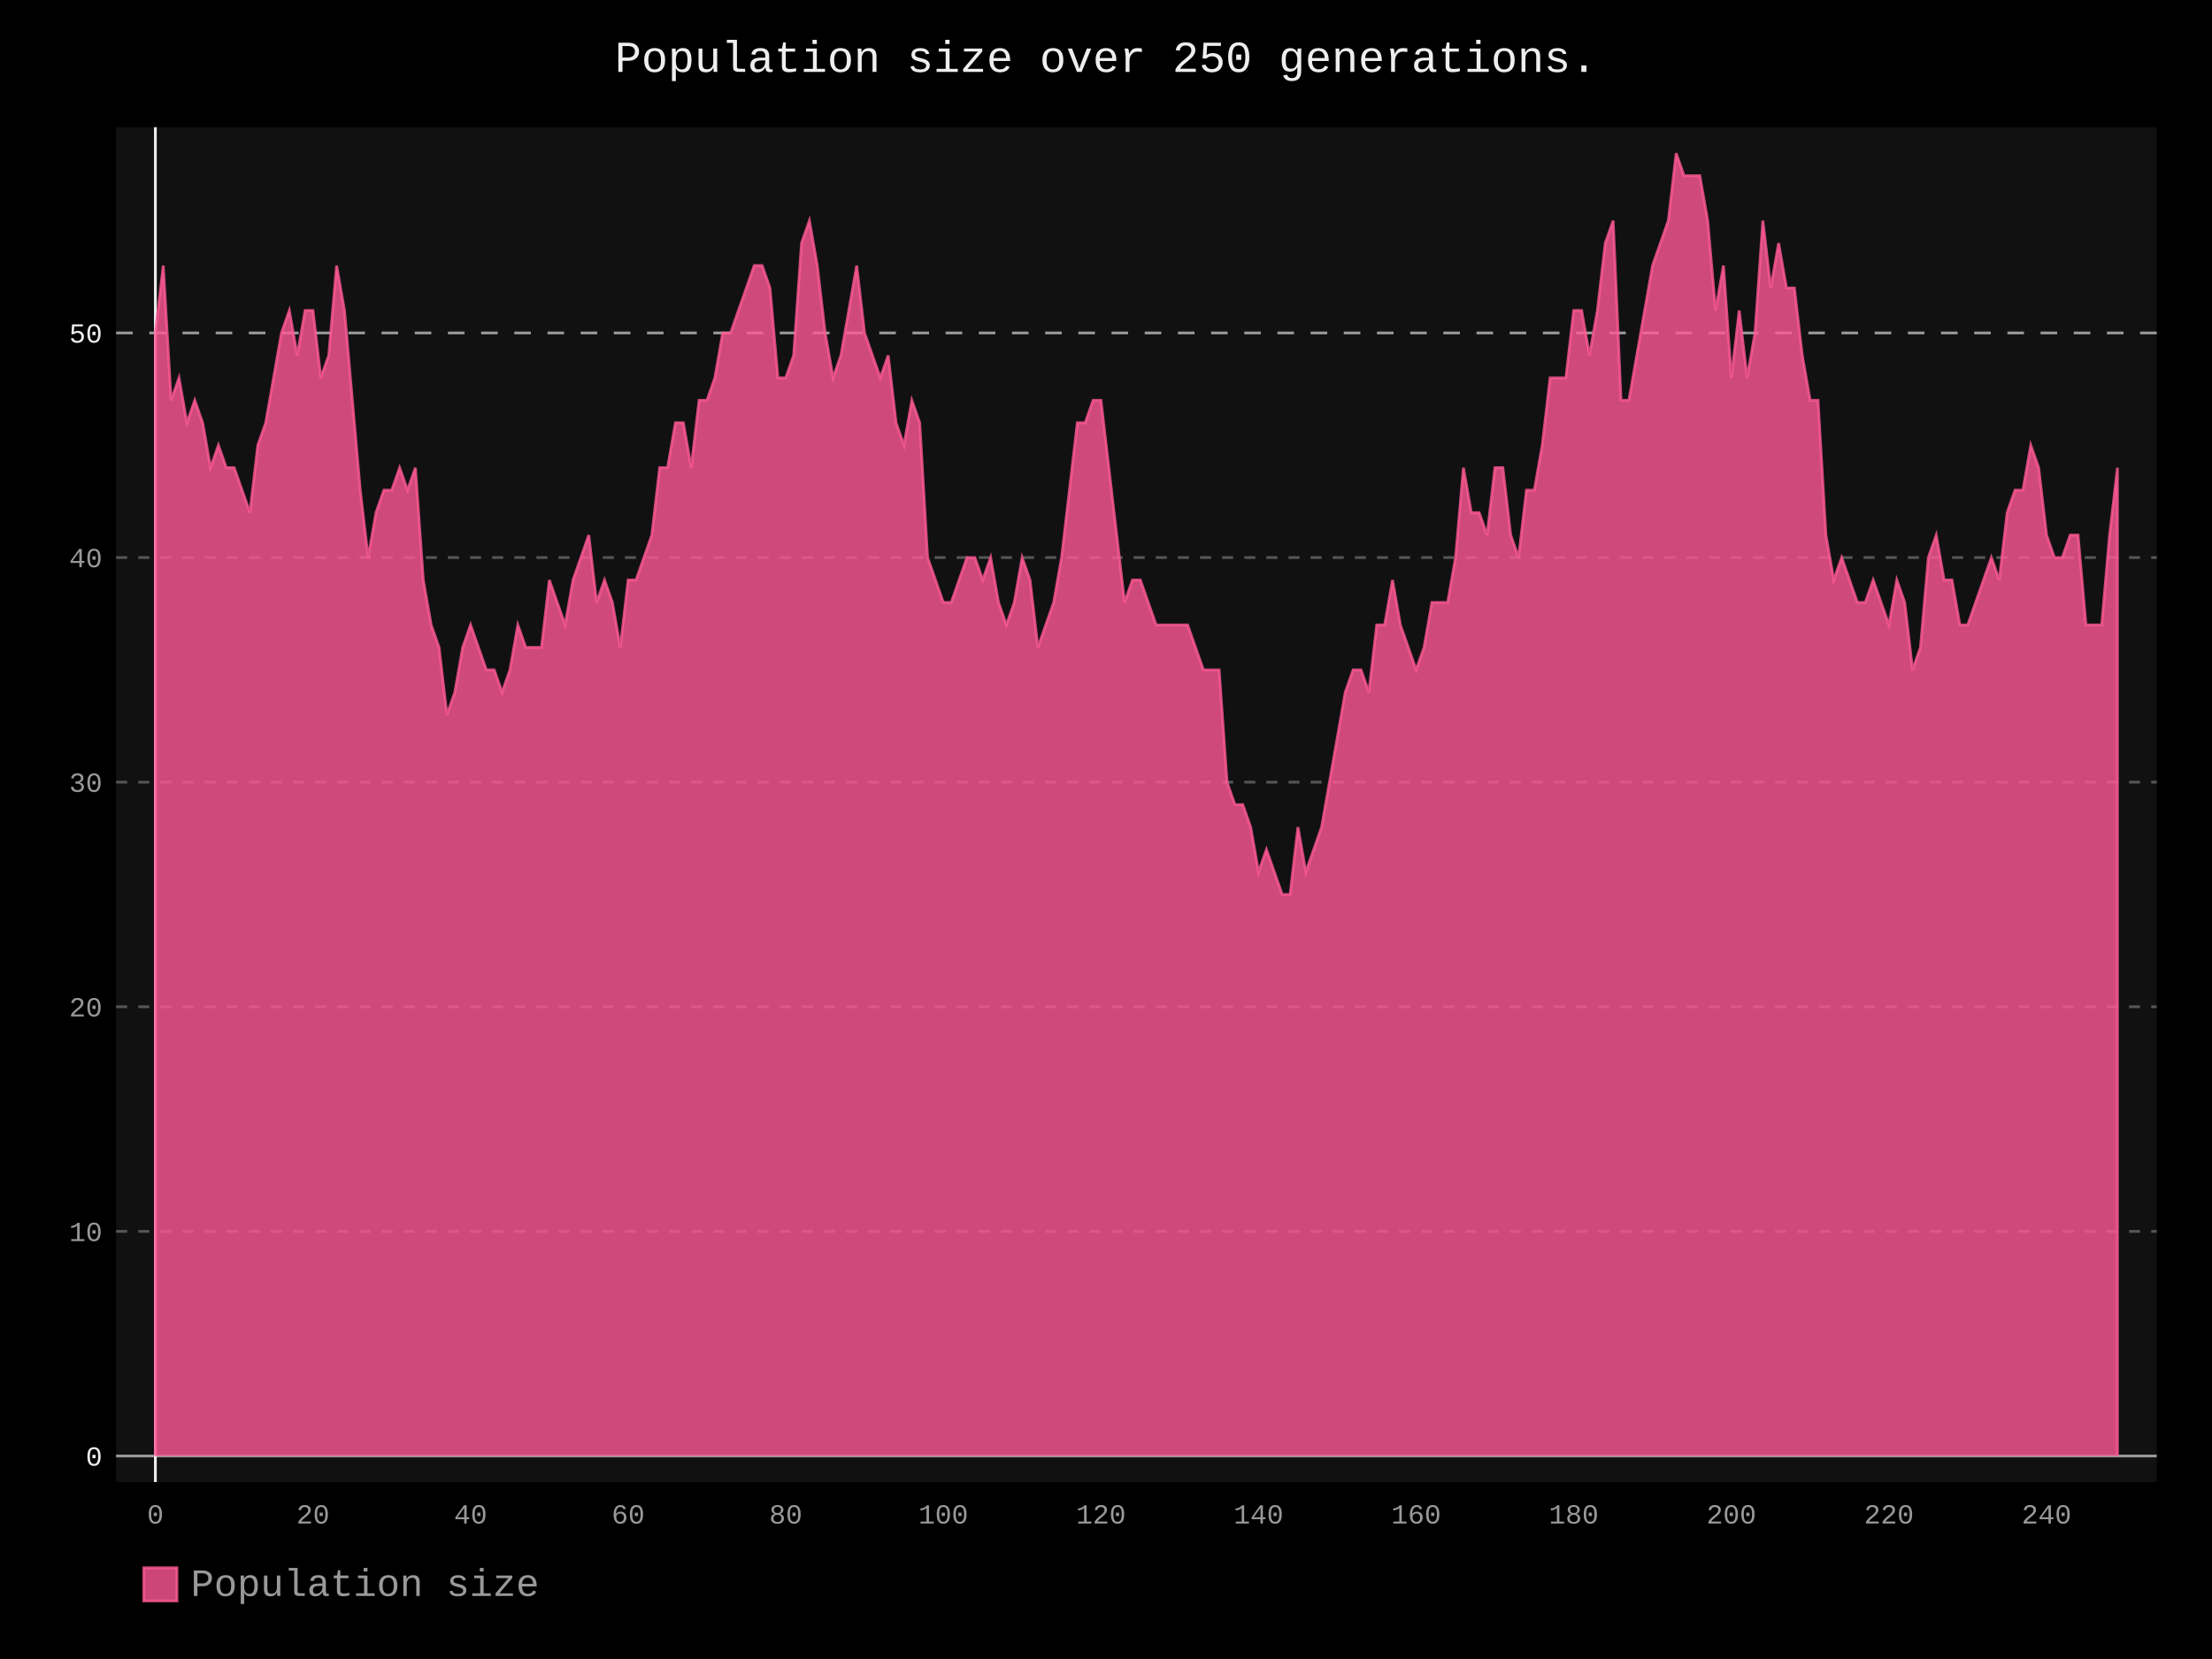
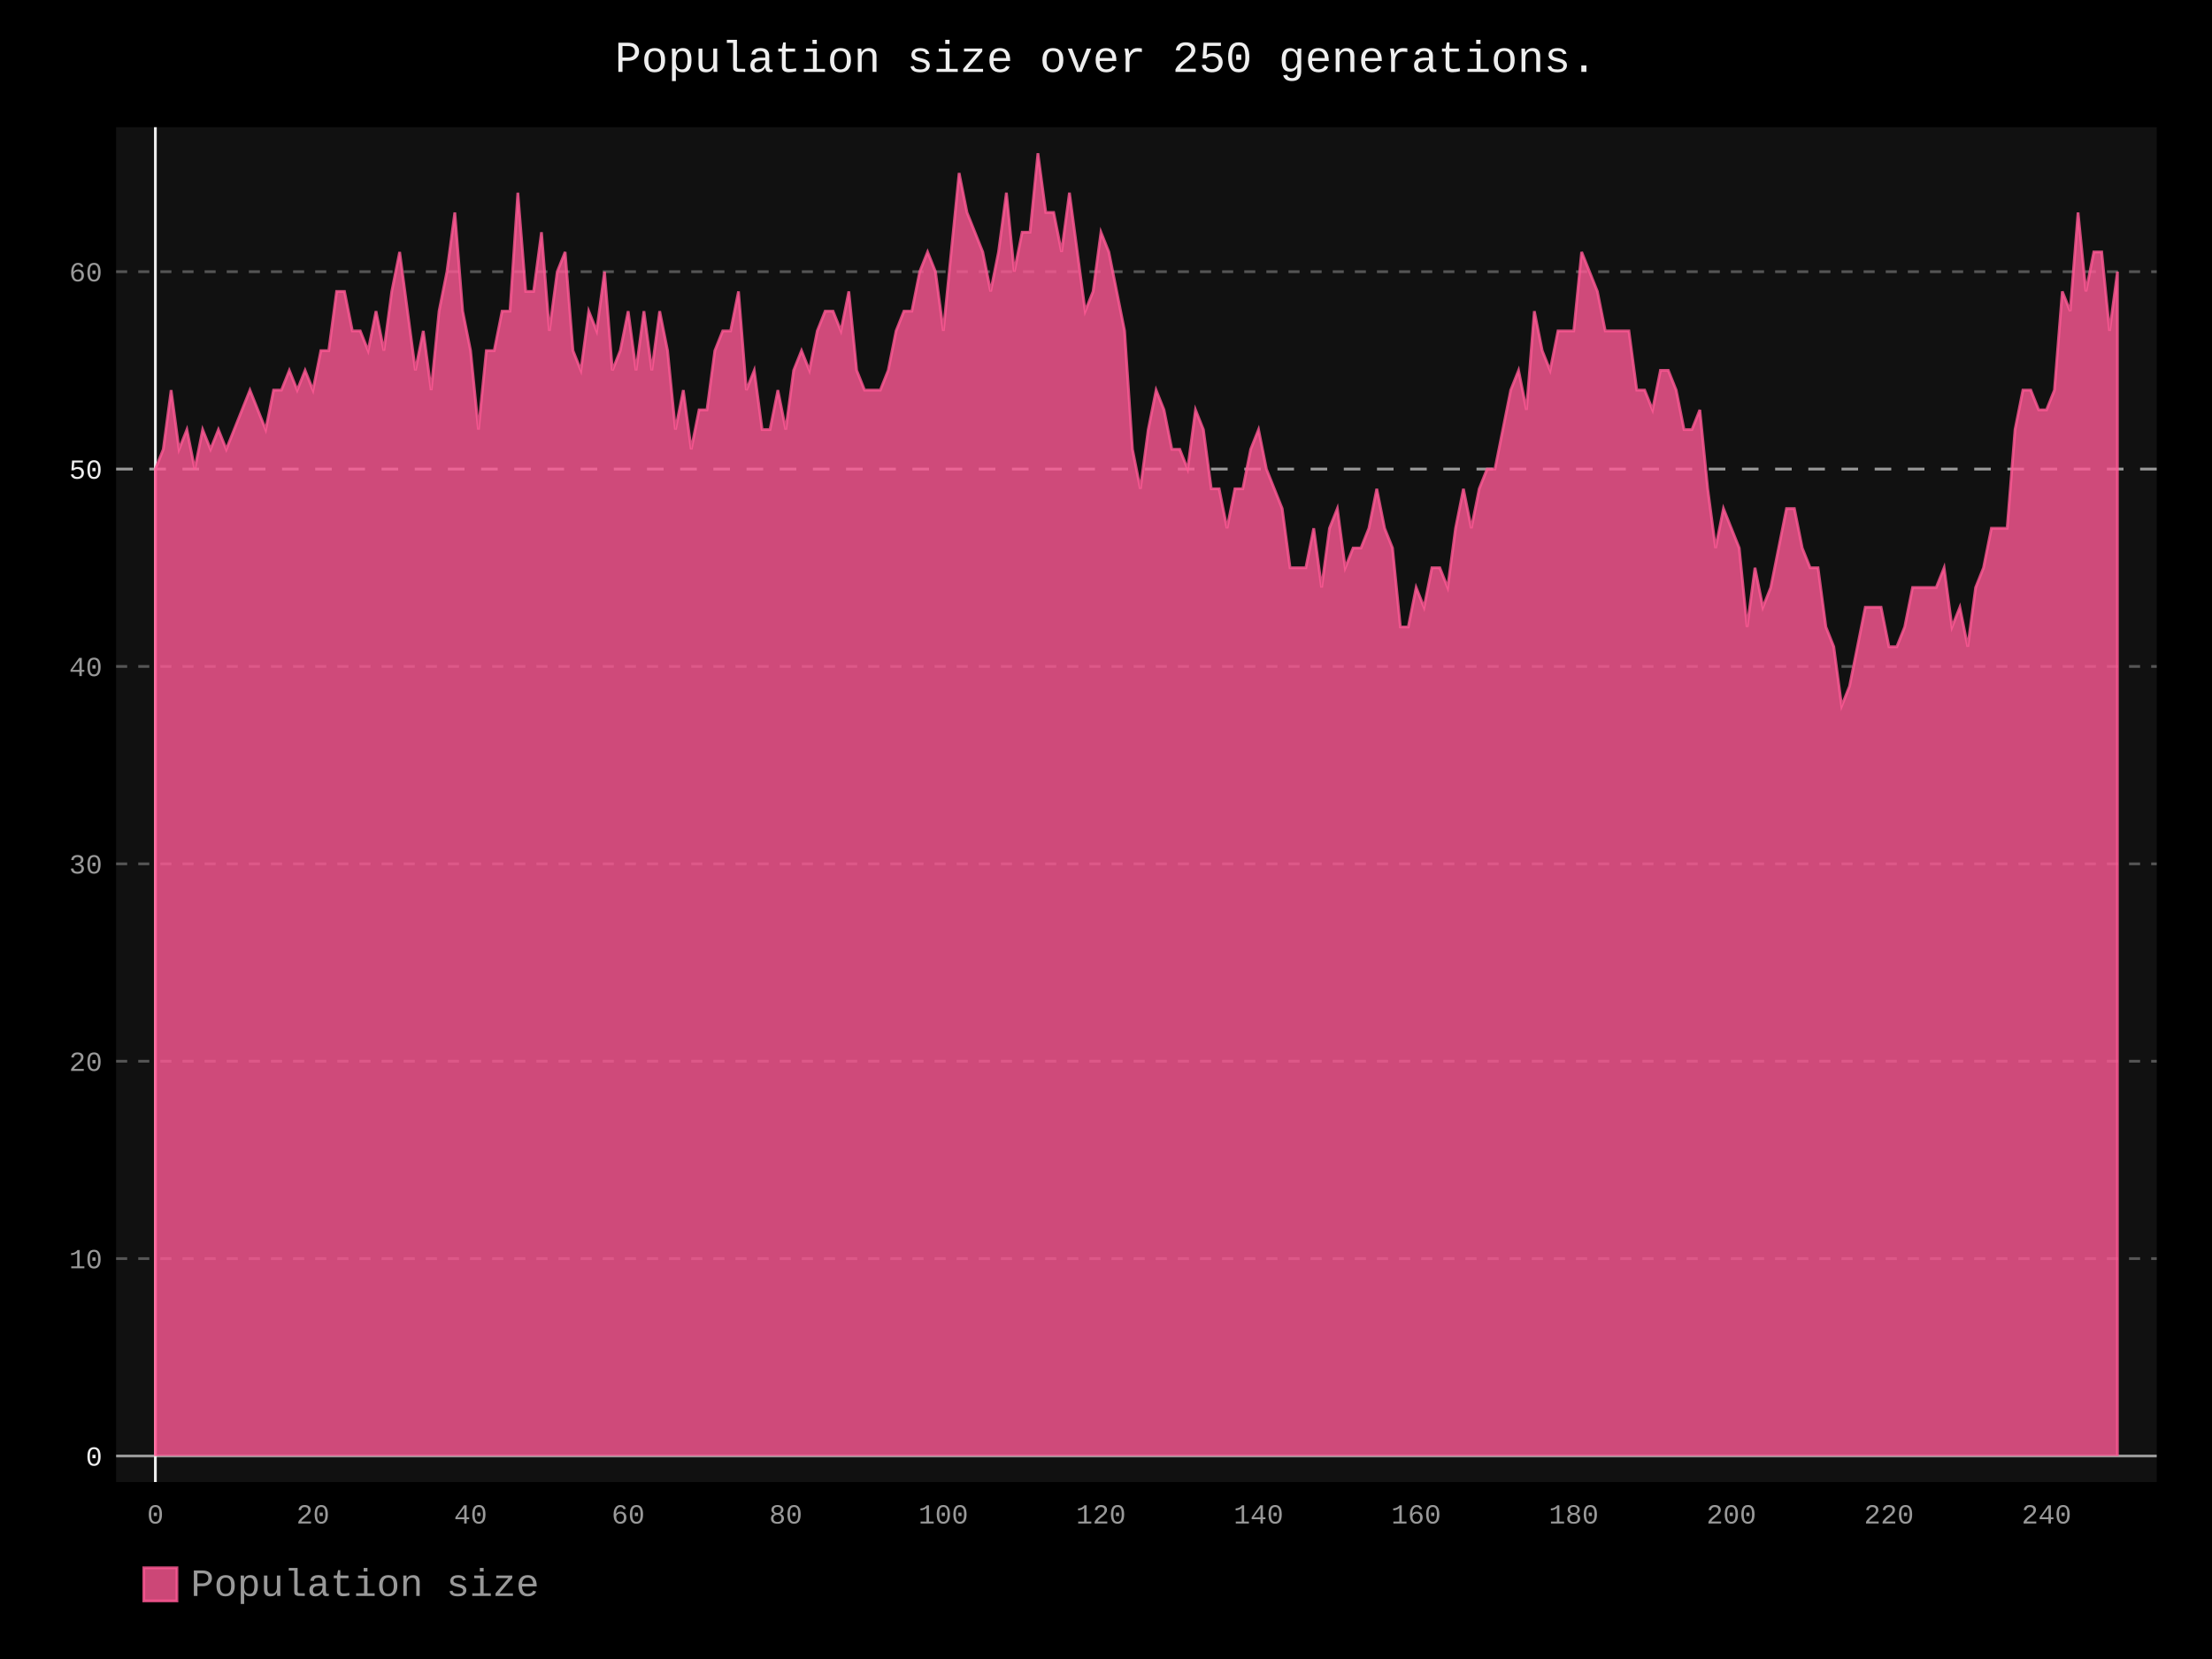
- <svg xmlns="http://www.w3.org/2000/svg" id="chart-7763e45c-611a-4f68-a07d-4b01dc2688a7" class="pygal-chart" viewBox="0 0 800 600">
+ <svg xmlns="http://www.w3.org/2000/svg" id="chart-19a62404-b2cb-465e-aeb0-ddc06c5d296a" class="pygal-chart" viewBox="0 0 800 600">
  <defs>
-     <style type="text/css">#chart-7763e45c-611a-4f68-a07d-4b01dc2688a7{-webkit-user-select:none;-webkit-font-smoothing:antialiased;font-family:Consolas,"Liberation Mono",Menlo,Courier,monospace}#chart-7763e45c-611a-4f68-a07d-4b01dc2688a7 .title{font-family:Consolas,"Liberation Mono",Menlo,Courier,monospace;font-size:16px}#chart-7763e45c-611a-4f68-a07d-4b01dc2688a7 .legends .legend text{font-family:Consolas,"Liberation Mono",Menlo,Courier,monospace;font-size:14px}#chart-7763e45c-611a-4f68-a07d-4b01dc2688a7 .axis text{font-family:Consolas,"Liberation Mono",Menlo,Courier,monospace;font-size:10px}#chart-7763e45c-611a-4f68-a07d-4b01dc2688a7 .axis text.major{font-family:Consolas,"Liberation Mono",Menlo,Courier,monospace;font-size:10px}#chart-7763e45c-611a-4f68-a07d-4b01dc2688a7 .text-overlay text.value{font-family:Consolas,"Liberation Mono",Menlo,Courier,monospace;font-size:16px}#chart-7763e45c-611a-4f68-a07d-4b01dc2688a7 .text-overlay text.label{font-family:Consolas,"Liberation Mono",Menlo,Courier,monospace;font-size:10px}#chart-7763e45c-611a-4f68-a07d-4b01dc2688a7 .tooltip{font-family:Consolas,"Liberation Mono",Menlo,Courier,monospace;font-size:14px}#chart-7763e45c-611a-4f68-a07d-4b01dc2688a7 text.no_data{font-family:Consolas,"Liberation Mono",Menlo,Courier,monospace;font-size:64px}
- #chart-7763e45c-611a-4f68-a07d-4b01dc2688a7{background-color:black}#chart-7763e45c-611a-4f68-a07d-4b01dc2688a7 path,#chart-7763e45c-611a-4f68-a07d-4b01dc2688a7 line,#chart-7763e45c-611a-4f68-a07d-4b01dc2688a7 rect,#chart-7763e45c-611a-4f68-a07d-4b01dc2688a7 circle{-webkit-transition:250ms;-moz-transition:250ms;transition:250ms}#chart-7763e45c-611a-4f68-a07d-4b01dc2688a7 .graph &gt; .background{fill:black}#chart-7763e45c-611a-4f68-a07d-4b01dc2688a7 .plot &gt; .background{fill:#111}#chart-7763e45c-611a-4f68-a07d-4b01dc2688a7 .graph{fill:#999}#chart-7763e45c-611a-4f68-a07d-4b01dc2688a7 text.no_data{fill:#eee}#chart-7763e45c-611a-4f68-a07d-4b01dc2688a7 .title{fill:#eee}#chart-7763e45c-611a-4f68-a07d-4b01dc2688a7 .legends .legend text{fill:#999}#chart-7763e45c-611a-4f68-a07d-4b01dc2688a7 .legends .legend:hover text{fill:#eee}#chart-7763e45c-611a-4f68-a07d-4b01dc2688a7 .axis .line{stroke:#eee}#chart-7763e45c-611a-4f68-a07d-4b01dc2688a7 .axis .guide.line{stroke:#555}#chart-7763e45c-611a-4f68-a07d-4b01dc2688a7 .axis .major.line{stroke:#999}#chart-7763e45c-611a-4f68-a07d-4b01dc2688a7 .axis text.major{fill:#eee}#chart-7763e45c-611a-4f68-a07d-4b01dc2688a7 .axis.y .guides:hover .guide.line,#chart-7763e45c-611a-4f68-a07d-4b01dc2688a7 .line-graph .axis.x .guides:hover .guide.line,#chart-7763e45c-611a-4f68-a07d-4b01dc2688a7 .stackedline-graph .axis.x .guides:hover .guide.line,#chart-7763e45c-611a-4f68-a07d-4b01dc2688a7 .xy-graph .axis.x .guides:hover .guide.line{stroke:#eee}#chart-7763e45c-611a-4f68-a07d-4b01dc2688a7 .axis .guides:hover text{fill:#eee}#chart-7763e45c-611a-4f68-a07d-4b01dc2688a7 .reactive{fill-opacity:.8;stroke-opacity:.8}#chart-7763e45c-611a-4f68-a07d-4b01dc2688a7 .ci{stroke:#999}#chart-7763e45c-611a-4f68-a07d-4b01dc2688a7 .reactive.active,#chart-7763e45c-611a-4f68-a07d-4b01dc2688a7 .active .reactive{fill-opacity:.4;stroke-opacity:.9;stroke-width:4}#chart-7763e45c-611a-4f68-a07d-4b01dc2688a7 .ci .reactive.active{stroke-width:1.5}#chart-7763e45c-611a-4f68-a07d-4b01dc2688a7 .series text{fill:#eee}#chart-7763e45c-611a-4f68-a07d-4b01dc2688a7 .tooltip rect{fill:#111;stroke:#eee;-webkit-transition:opacity 250ms;-moz-transition:opacity 250ms;transition:opacity 250ms}#chart-7763e45c-611a-4f68-a07d-4b01dc2688a7 .tooltip .label{fill:#999}#chart-7763e45c-611a-4f68-a07d-4b01dc2688a7 .tooltip .label{fill:#999}#chart-7763e45c-611a-4f68-a07d-4b01dc2688a7 .tooltip .legend{font-size:.8em;fill:#555}#chart-7763e45c-611a-4f68-a07d-4b01dc2688a7 .tooltip .x_label{font-size:.6em;fill:#eee}#chart-7763e45c-611a-4f68-a07d-4b01dc2688a7 .tooltip .xlink{font-size:.5em;text-decoration:underline}#chart-7763e45c-611a-4f68-a07d-4b01dc2688a7 .tooltip .value{font-size:1.5em}#chart-7763e45c-611a-4f68-a07d-4b01dc2688a7 .bound{font-size:.5em}#chart-7763e45c-611a-4f68-a07d-4b01dc2688a7 .max-value{font-size:.75em;fill:#555}#chart-7763e45c-611a-4f68-a07d-4b01dc2688a7 .map-element{fill:#111;stroke:#555 !important}#chart-7763e45c-611a-4f68-a07d-4b01dc2688a7 .map-element .reactive{fill-opacity:inherit;stroke-opacity:inherit}#chart-7763e45c-611a-4f68-a07d-4b01dc2688a7 .color-0,#chart-7763e45c-611a-4f68-a07d-4b01dc2688a7 .color-0 a:visited{stroke:#ff5995;fill:#ff5995}#chart-7763e45c-611a-4f68-a07d-4b01dc2688a7 .text-overlay .color-0 text{fill:black}
- #chart-7763e45c-611a-4f68-a07d-4b01dc2688a7 text.no_data{text-anchor:middle}#chart-7763e45c-611a-4f68-a07d-4b01dc2688a7 .guide.line{fill:none}#chart-7763e45c-611a-4f68-a07d-4b01dc2688a7 .centered{text-anchor:middle}#chart-7763e45c-611a-4f68-a07d-4b01dc2688a7 .title{text-anchor:middle}#chart-7763e45c-611a-4f68-a07d-4b01dc2688a7 .legends .legend text{fill-opacity:1}#chart-7763e45c-611a-4f68-a07d-4b01dc2688a7 .axis.x text{text-anchor:middle}#chart-7763e45c-611a-4f68-a07d-4b01dc2688a7 .axis.x:not(.web) text[transform]{text-anchor:start}#chart-7763e45c-611a-4f68-a07d-4b01dc2688a7 .axis.x:not(.web) text[transform].backwards{text-anchor:end}#chart-7763e45c-611a-4f68-a07d-4b01dc2688a7 .axis.y text{text-anchor:end}#chart-7763e45c-611a-4f68-a07d-4b01dc2688a7 .axis.y text[transform].backwards{text-anchor:start}#chart-7763e45c-611a-4f68-a07d-4b01dc2688a7 .axis.y2 text{text-anchor:start}#chart-7763e45c-611a-4f68-a07d-4b01dc2688a7 .axis.y2 text[transform].backwards{text-anchor:end}#chart-7763e45c-611a-4f68-a07d-4b01dc2688a7 .axis .guide.line{stroke-dasharray:4,4}#chart-7763e45c-611a-4f68-a07d-4b01dc2688a7 .axis .major.guide.line{stroke-dasharray:6,6}#chart-7763e45c-611a-4f68-a07d-4b01dc2688a7 .horizontal .axis.y .guide.line,#chart-7763e45c-611a-4f68-a07d-4b01dc2688a7 .horizontal .axis.y2 .guide.line,#chart-7763e45c-611a-4f68-a07d-4b01dc2688a7 .vertical .axis.x .guide.line{opacity:0}#chart-7763e45c-611a-4f68-a07d-4b01dc2688a7 .horizontal .axis.always_show .guide.line,#chart-7763e45c-611a-4f68-a07d-4b01dc2688a7 .vertical .axis.always_show .guide.line{opacity:1 !important}#chart-7763e45c-611a-4f68-a07d-4b01dc2688a7 .axis.y .guides:hover .guide.line,#chart-7763e45c-611a-4f68-a07d-4b01dc2688a7 .axis.y2 .guides:hover .guide.line,#chart-7763e45c-611a-4f68-a07d-4b01dc2688a7 .axis.x .guides:hover .guide.line{opacity:1}#chart-7763e45c-611a-4f68-a07d-4b01dc2688a7 .axis .guides:hover text{opacity:1}#chart-7763e45c-611a-4f68-a07d-4b01dc2688a7 .nofill{fill:none}#chart-7763e45c-611a-4f68-a07d-4b01dc2688a7 .subtle-fill{fill-opacity:.2}#chart-7763e45c-611a-4f68-a07d-4b01dc2688a7 .dot{stroke-width:1px;fill-opacity:1}#chart-7763e45c-611a-4f68-a07d-4b01dc2688a7 .dot.active{stroke-width:5px}#chart-7763e45c-611a-4f68-a07d-4b01dc2688a7 .dot.negative{fill:transparent}#chart-7763e45c-611a-4f68-a07d-4b01dc2688a7 text,#chart-7763e45c-611a-4f68-a07d-4b01dc2688a7 tspan{stroke:none !important}#chart-7763e45c-611a-4f68-a07d-4b01dc2688a7 .series text.active{opacity:1}#chart-7763e45c-611a-4f68-a07d-4b01dc2688a7 .tooltip rect{fill-opacity:.95;stroke-width:.5}#chart-7763e45c-611a-4f68-a07d-4b01dc2688a7 .tooltip text{fill-opacity:1}#chart-7763e45c-611a-4f68-a07d-4b01dc2688a7 .showable{visibility:hidden}#chart-7763e45c-611a-4f68-a07d-4b01dc2688a7 .showable.shown{visibility:visible}#chart-7763e45c-611a-4f68-a07d-4b01dc2688a7 .gauge-background{fill:rgba(229,229,229,1);stroke:none}#chart-7763e45c-611a-4f68-a07d-4b01dc2688a7 .bg-lines{stroke:black;stroke-width:2px}</style>
+     <style type="text/css">#chart-19a62404-b2cb-465e-aeb0-ddc06c5d296a{-webkit-user-select:none;-webkit-font-smoothing:antialiased;font-family:Consolas,"Liberation Mono",Menlo,Courier,monospace}#chart-19a62404-b2cb-465e-aeb0-ddc06c5d296a .title{font-family:Consolas,"Liberation Mono",Menlo,Courier,monospace;font-size:16px}#chart-19a62404-b2cb-465e-aeb0-ddc06c5d296a .legends .legend text{font-family:Consolas,"Liberation Mono",Menlo,Courier,monospace;font-size:14px}#chart-19a62404-b2cb-465e-aeb0-ddc06c5d296a .axis text{font-family:Consolas,"Liberation Mono",Menlo,Courier,monospace;font-size:10px}#chart-19a62404-b2cb-465e-aeb0-ddc06c5d296a .axis text.major{font-family:Consolas,"Liberation Mono",Menlo,Courier,monospace;font-size:10px}#chart-19a62404-b2cb-465e-aeb0-ddc06c5d296a .text-overlay text.value{font-family:Consolas,"Liberation Mono",Menlo,Courier,monospace;font-size:16px}#chart-19a62404-b2cb-465e-aeb0-ddc06c5d296a .text-overlay text.label{font-family:Consolas,"Liberation Mono",Menlo,Courier,monospace;font-size:10px}#chart-19a62404-b2cb-465e-aeb0-ddc06c5d296a .tooltip{font-family:Consolas,"Liberation Mono",Menlo,Courier,monospace;font-size:14px}#chart-19a62404-b2cb-465e-aeb0-ddc06c5d296a text.no_data{font-family:Consolas,"Liberation Mono",Menlo,Courier,monospace;font-size:64px}
+ #chart-19a62404-b2cb-465e-aeb0-ddc06c5d296a{background-color:black}#chart-19a62404-b2cb-465e-aeb0-ddc06c5d296a path,#chart-19a62404-b2cb-465e-aeb0-ddc06c5d296a line,#chart-19a62404-b2cb-465e-aeb0-ddc06c5d296a rect,#chart-19a62404-b2cb-465e-aeb0-ddc06c5d296a circle{-webkit-transition:250ms;-moz-transition:250ms;transition:250ms}#chart-19a62404-b2cb-465e-aeb0-ddc06c5d296a .graph &gt; .background{fill:black}#chart-19a62404-b2cb-465e-aeb0-ddc06c5d296a .plot &gt; .background{fill:#111}#chart-19a62404-b2cb-465e-aeb0-ddc06c5d296a .graph{fill:#999}#chart-19a62404-b2cb-465e-aeb0-ddc06c5d296a text.no_data{fill:#eee}#chart-19a62404-b2cb-465e-aeb0-ddc06c5d296a .title{fill:#eee}#chart-19a62404-b2cb-465e-aeb0-ddc06c5d296a .legends .legend text{fill:#999}#chart-19a62404-b2cb-465e-aeb0-ddc06c5d296a .legends .legend:hover text{fill:#eee}#chart-19a62404-b2cb-465e-aeb0-ddc06c5d296a .axis .line{stroke:#eee}#chart-19a62404-b2cb-465e-aeb0-ddc06c5d296a .axis .guide.line{stroke:#555}#chart-19a62404-b2cb-465e-aeb0-ddc06c5d296a .axis .major.line{stroke:#999}#chart-19a62404-b2cb-465e-aeb0-ddc06c5d296a .axis text.major{fill:#eee}#chart-19a62404-b2cb-465e-aeb0-ddc06c5d296a .axis.y .guides:hover .guide.line,#chart-19a62404-b2cb-465e-aeb0-ddc06c5d296a .line-graph .axis.x .guides:hover .guide.line,#chart-19a62404-b2cb-465e-aeb0-ddc06c5d296a .stackedline-graph .axis.x .guides:hover .guide.line,#chart-19a62404-b2cb-465e-aeb0-ddc06c5d296a .xy-graph .axis.x .guides:hover .guide.line{stroke:#eee}#chart-19a62404-b2cb-465e-aeb0-ddc06c5d296a .axis .guides:hover text{fill:#eee}#chart-19a62404-b2cb-465e-aeb0-ddc06c5d296a .reactive{fill-opacity:.8;stroke-opacity:.8}#chart-19a62404-b2cb-465e-aeb0-ddc06c5d296a .ci{stroke:#999}#chart-19a62404-b2cb-465e-aeb0-ddc06c5d296a .reactive.active,#chart-19a62404-b2cb-465e-aeb0-ddc06c5d296a .active .reactive{fill-opacity:.4;stroke-opacity:.9;stroke-width:4}#chart-19a62404-b2cb-465e-aeb0-ddc06c5d296a .ci .reactive.active{stroke-width:1.5}#chart-19a62404-b2cb-465e-aeb0-ddc06c5d296a .series text{fill:#eee}#chart-19a62404-b2cb-465e-aeb0-ddc06c5d296a .tooltip rect{fill:#111;stroke:#eee;-webkit-transition:opacity 250ms;-moz-transition:opacity 250ms;transition:opacity 250ms}#chart-19a62404-b2cb-465e-aeb0-ddc06c5d296a .tooltip .label{fill:#999}#chart-19a62404-b2cb-465e-aeb0-ddc06c5d296a .tooltip .label{fill:#999}#chart-19a62404-b2cb-465e-aeb0-ddc06c5d296a .tooltip .legend{font-size:.8em;fill:#555}#chart-19a62404-b2cb-465e-aeb0-ddc06c5d296a .tooltip .x_label{font-size:.6em;fill:#eee}#chart-19a62404-b2cb-465e-aeb0-ddc06c5d296a .tooltip .xlink{font-size:.5em;text-decoration:underline}#chart-19a62404-b2cb-465e-aeb0-ddc06c5d296a .tooltip .value{font-size:1.5em}#chart-19a62404-b2cb-465e-aeb0-ddc06c5d296a .bound{font-size:.5em}#chart-19a62404-b2cb-465e-aeb0-ddc06c5d296a .max-value{font-size:.75em;fill:#555}#chart-19a62404-b2cb-465e-aeb0-ddc06c5d296a .map-element{fill:#111;stroke:#555 !important}#chart-19a62404-b2cb-465e-aeb0-ddc06c5d296a .map-element .reactive{fill-opacity:inherit;stroke-opacity:inherit}#chart-19a62404-b2cb-465e-aeb0-ddc06c5d296a .color-0,#chart-19a62404-b2cb-465e-aeb0-ddc06c5d296a .color-0 a:visited{stroke:#ff5995;fill:#ff5995}#chart-19a62404-b2cb-465e-aeb0-ddc06c5d296a .text-overlay .color-0 text{fill:black}
+ #chart-19a62404-b2cb-465e-aeb0-ddc06c5d296a text.no_data{text-anchor:middle}#chart-19a62404-b2cb-465e-aeb0-ddc06c5d296a .guide.line{fill:none}#chart-19a62404-b2cb-465e-aeb0-ddc06c5d296a .centered{text-anchor:middle}#chart-19a62404-b2cb-465e-aeb0-ddc06c5d296a .title{text-anchor:middle}#chart-19a62404-b2cb-465e-aeb0-ddc06c5d296a .legends .legend text{fill-opacity:1}#chart-19a62404-b2cb-465e-aeb0-ddc06c5d296a .axis.x text{text-anchor:middle}#chart-19a62404-b2cb-465e-aeb0-ddc06c5d296a .axis.x:not(.web) text[transform]{text-anchor:start}#chart-19a62404-b2cb-465e-aeb0-ddc06c5d296a .axis.x:not(.web) text[transform].backwards{text-anchor:end}#chart-19a62404-b2cb-465e-aeb0-ddc06c5d296a .axis.y text{text-anchor:end}#chart-19a62404-b2cb-465e-aeb0-ddc06c5d296a .axis.y text[transform].backwards{text-anchor:start}#chart-19a62404-b2cb-465e-aeb0-ddc06c5d296a .axis.y2 text{text-anchor:start}#chart-19a62404-b2cb-465e-aeb0-ddc06c5d296a .axis.y2 text[transform].backwards{text-anchor:end}#chart-19a62404-b2cb-465e-aeb0-ddc06c5d296a .axis .guide.line{stroke-dasharray:4,4}#chart-19a62404-b2cb-465e-aeb0-ddc06c5d296a .axis .major.guide.line{stroke-dasharray:6,6}#chart-19a62404-b2cb-465e-aeb0-ddc06c5d296a .horizontal .axis.y .guide.line,#chart-19a62404-b2cb-465e-aeb0-ddc06c5d296a .horizontal .axis.y2 .guide.line,#chart-19a62404-b2cb-465e-aeb0-ddc06c5d296a .vertical .axis.x .guide.line{opacity:0}#chart-19a62404-b2cb-465e-aeb0-ddc06c5d296a .horizontal .axis.always_show .guide.line,#chart-19a62404-b2cb-465e-aeb0-ddc06c5d296a .vertical .axis.always_show .guide.line{opacity:1 !important}#chart-19a62404-b2cb-465e-aeb0-ddc06c5d296a .axis.y .guides:hover .guide.line,#chart-19a62404-b2cb-465e-aeb0-ddc06c5d296a .axis.y2 .guides:hover .guide.line,#chart-19a62404-b2cb-465e-aeb0-ddc06c5d296a .axis.x .guides:hover .guide.line{opacity:1}#chart-19a62404-b2cb-465e-aeb0-ddc06c5d296a .axis .guides:hover text{opacity:1}#chart-19a62404-b2cb-465e-aeb0-ddc06c5d296a .nofill{fill:none}#chart-19a62404-b2cb-465e-aeb0-ddc06c5d296a .subtle-fill{fill-opacity:.2}#chart-19a62404-b2cb-465e-aeb0-ddc06c5d296a .dot{stroke-width:1px;fill-opacity:1}#chart-19a62404-b2cb-465e-aeb0-ddc06c5d296a .dot.active{stroke-width:5px}#chart-19a62404-b2cb-465e-aeb0-ddc06c5d296a .dot.negative{fill:transparent}#chart-19a62404-b2cb-465e-aeb0-ddc06c5d296a text,#chart-19a62404-b2cb-465e-aeb0-ddc06c5d296a tspan{stroke:none !important}#chart-19a62404-b2cb-465e-aeb0-ddc06c5d296a .series text.active{opacity:1}#chart-19a62404-b2cb-465e-aeb0-ddc06c5d296a .tooltip rect{fill-opacity:.95;stroke-width:.5}#chart-19a62404-b2cb-465e-aeb0-ddc06c5d296a .tooltip text{fill-opacity:1}#chart-19a62404-b2cb-465e-aeb0-ddc06c5d296a .showable{visibility:hidden}#chart-19a62404-b2cb-465e-aeb0-ddc06c5d296a .showable.shown{visibility:visible}#chart-19a62404-b2cb-465e-aeb0-ddc06c5d296a .gauge-background{fill:rgba(229,229,229,1);stroke:none}#chart-19a62404-b2cb-465e-aeb0-ddc06c5d296a .bg-lines{stroke:black;stroke-width:2px}</style>
  </defs>
  <g class="graph xy-graph vertical">
    <rect class="background" height="600" width="800" x="0" y="0" />
    <g class="plot" transform="translate(42, 46)">
      <rect class="background" height="490.0" width="738.0" x="0" y="0" />
      <g class="axis y always_show">
        <g class="guides">
          <path class="axis major line" d="M0 480.577 h738" />
          <text class="major" x="-5" y="484.077">0</text>
        </g>
        <g class="guides">
-           <path class="guide line" d="M0 399.344 h738" />
-           <text class="" x="-5" y="402.844">10</text>
+           <path class="guide line" d="M0 409.19 h738" />
+           <text class="" x="-5" y="412.69">10</text>
        </g>
        <g class="guides">
-           <path class="guide line" d="M0 318.11 h738" />
-           <text class="" x="-5" y="321.61">20</text>
+           <path class="guide line" d="M0 337.803 h738" />
+           <text class="" x="-5" y="341.303">20</text>
        </g>
        <g class="guides">
-           <path class="guide line" d="M0 236.877 h738" />
-           <text class="" x="-5" y="240.377">30</text>
+           <path class="guide line" d="M0 266.416 h738" />
+           <text class="" x="-5" y="269.916">30</text>
        </g>
        <g class="guides">
-           <path class="guide line" d="M0 155.643 h738" />
-           <text class="" x="-5" y="159.143">40</text>
+           <path class="guide line" d="M0 195.029 h738" />
+           <text class="" x="-5" y="198.529">40</text>
        </g>
        <g class="guides">
-           <path class="major guide line" d="M0 74.41 h738" />
-           <text class="major" x="-5" y="77.91">50</text>
+           <path class="major guide line" d="M0 123.642 h738" />
+           <text class="major" x="-5" y="127.142">50</text>
+         </g>
+         <g class="guides">
+           <path class="guide line" d="M0 52.255 h738" />
+           <text class="" x="-5" y="55.755">60</text>
        </g>
      </g>
      <g class="axis x">
        <g class="guides">
          <path class="axis line" d="M14.192 0 v490" />
          <text class="" x="14.192" y="505.0">0</text>
        </g>
        <g class="guides">
          <path class="guide line" d="M71.19 0 v490" />
          <text class="" x="71.19" y="505.0">20</text>
        </g>
        <g class="guides">
          <path class="guide line" d="M128.187 0 v490" />
          <text class="" x="128.187" y="505.0">40</text>
        </g>
        <g class="guides">
          <path class="guide line" d="M185.184 0 v490" />
          <text class="" x="185.184" y="505.0">60</text>
        </g>
        <g class="guides">
          <path class="guide line" d="M242.181 0 v490" />
          <text class="" x="242.181" y="505.0">80</text>
        </g>
        <g class="guides">
          <path class="guide line" d="M299.178 0 v490" />
          <text class="" x="299.178" y="505.0">100</text>
        </g>
        <g class="guides">
          <path class="guide line" d="M356.176 0 v490" />
          <text class="" x="356.176" y="505.0">120</text>
        </g>
        <g class="guides">
          <path class="guide line" d="M413.173 0 v490" />
          <text class="" x="413.173" y="505.0">140</text>
        </g>
        <g class="guides">
          <path class="guide line" d="M470.17 0 v490" />
          <text class="" x="470.17" y="505.0">160</text>
        </g>
        <g class="guides">
          <path class="guide line" d="M527.167 0 v490" />
          <text class="" x="527.167" y="505.0">180</text>
        </g>
        <g class="guides">
          <path class="guide line" d="M584.165 0 v490" />
          <text class="" x="584.165" y="505.0">200</text>
        </g>
        <g class="guides">
          <path class="guide line" d="M641.162 0 v490" />
          <text class="" x="641.162" y="505.0">220</text>
        </g>
        <g class="guides">
          <path class="guide line" d="M698.159 0 v490" />
          <text class="" x="698.159" y="505.0">240</text>
        </g>
      </g>
      <g class="series serie-0 color-0">
-         <path class="line reactive" d="M14.192 480.577 L14.192 74.41 17.042 50.04 19.892 98.78 22.742 90.656 25.592 106.903 28.442 98.78 31.291 106.903 34.141 123.15 36.991 115.027 39.841 123.15 42.691 123.15 45.541 131.273 48.391 139.397 51.24 115.027 54.09 106.903 56.94 90.656 59.79 74.41 62.64 66.286 65.49 82.533 68.34 66.286 71.19 66.286 74.039 90.656 76.889 82.533 79.739 50.04 82.589 66.286 85.439 98.78 88.289 131.273 91.139 155.643 93.988 139.397 96.838 131.273 99.688 131.273 102.538 123.15 105.388 131.273 108.238 123.15 111.088 163.767 113.937 180.013 116.787 188.137 119.637 212.507 122.487 204.383 125.337 188.137 128.187 180.013 131.037 188.137 133.886 196.26 136.736 196.26 139.586 204.383 142.436 196.26 145.286 180.013 148.136 188.137 150.986 188.137 153.835 188.137 156.685 163.767 159.535 171.89 162.385 180.013 165.235 163.767 168.085 155.643 170.935 147.52 173.785 171.89 176.634 163.767 179.484 171.89 182.334 188.137 185.184 163.767 188.034 163.767 190.884 155.643 193.734 147.52 196.583 123.15 199.433 123.15 202.283 106.903 205.133 106.903 207.983 123.15 210.833 98.78 213.683 98.78 216.532 90.656 219.382 74.41 222.232 74.41 225.082 66.286 227.932 58.163 230.782 50.04 233.632 50.04 236.481 58.163 239.331 90.656 242.181 90.656 245.031 82.533 247.881 41.916 250.731 33.793 253.581 50.04 256.43 74.41 259.28 90.656 262.13 82.533 264.98 66.286 267.83 50.04 270.68 74.41 273.53 82.533 276.38 90.656 279.229 82.533 282.079 106.903 284.929 115.027 287.779 98.78 290.629 106.903 293.479 155.643 296.329 163.767 299.178 171.89 302.028 171.89 304.878 163.767 307.728 155.643 310.578 155.643 313.428 163.767 316.278 155.643 319.127 171.89 321.977 180.013 324.827 171.89 327.677 155.643 330.527 163.767 333.377 188.137 336.227 180.013 339.076 171.89 341.926 155.643 344.776 131.273 347.626 106.903 350.476 106.903 353.326 98.78 356.176 98.78 359.025 123.15 361.875 147.52 364.725 171.89 367.575 163.767 370.425 163.767 373.275 171.89 376.125 180.013 378.975 180.013 381.824 180.013 384.674 180.013 387.524 180.013 390.374 188.137 393.224 196.26 396.074 196.26 398.924 196.26 401.773 236.877 404.623 245 407.473 245 410.323 253.123 413.173 269.37 416.023 261.247 418.873 269.37 421.722 277.493 424.572 277.493 427.422 253.123 430.272 269.37 433.122 261.247 435.972 253.123 438.822 236.877 441.671 220.63 444.521 204.383 447.371 196.26 450.221 196.26 453.071 204.383 455.921 180.013 458.771 180.013 461.62 163.767 464.47 180.013 467.32 188.137 470.17 196.26 473.02 188.137 475.87 171.89 478.72 171.89 481.57 171.89 484.419 155.643 487.269 123.15 490.119 139.397 492.969 139.397 495.819 147.52 498.669 123.15 501.519 123.15 504.368 147.52 507.218 155.643 510.068 131.273 512.918 131.273 515.768 115.027 518.618 90.656 521.468 90.656 524.317 90.656 527.167 66.286 530.017 66.286 532.867 82.533 535.717 66.286 538.567 41.916 541.417 33.793 544.266 98.78 547.116 98.78 549.966 82.533 552.816 66.286 555.666 50.04 558.516 41.916 561.366 33.793 564.215 9.423 567.065 17.546 569.915 17.546 572.765 17.546 575.615 33.793 578.465 66.286 581.315 50.04 584.165 90.656 587.014 66.286 589.864 90.656 592.714 74.41 595.564 33.793 598.414 58.163 601.264 41.916 604.114 58.163 606.963 58.163 609.813 82.533 612.663 98.78 615.513 98.78 618.363 147.52 621.213 163.767 624.063 155.643 626.912 163.767 629.762 171.89 632.612 171.89 635.462 163.767 638.312 171.89 641.162 180.013 644.012 163.767 646.861 171.89 649.711 196.26 652.561 188.137 655.411 155.643 658.261 147.52 661.111 163.767 663.961 163.767 666.81 180.013 669.66 180.013 672.51 171.89 675.36 163.767 678.21 155.643 681.06 163.767 683.91 139.397 686.76 131.273 689.609 131.273 692.459 115.027 695.309 123.15 698.159 147.52 701.009 155.643 703.859 155.643 706.709 147.52 709.558 147.52 712.408 180.013 715.258 180.013 718.108 180.013 720.958 147.52 723.808 123.15 723.808 480.577" />
+         <path class="line reactive" d="M14.192 480.577 L14.192 123.642 17.042 116.503 19.892 95.087 22.742 116.503 25.592 109.365 28.442 123.642 31.291 109.365 34.141 116.503 36.991 109.365 39.841 116.503 42.691 109.365 45.541 102.226 48.391 95.087 51.24 102.226 54.09 109.365 56.94 95.087 59.79 95.087 62.64 87.949 65.49 95.087 68.34 87.949 71.19 95.087 74.039 80.81 76.889 80.81 79.739 59.394 82.589 59.394 85.439 73.671 88.289 73.671 91.139 80.81 93.988 66.533 96.838 80.81 99.688 59.394 102.538 45.117 105.388 66.533 108.238 87.949 111.088 73.671 113.937 95.087 116.787 66.533 119.637 52.255 122.487 30.839 125.337 66.533 128.187 80.81 131.037 109.365 133.886 80.81 136.736 80.81 139.586 66.533 142.436 66.533 145.286 23.7 148.136 59.394 150.986 59.394 153.835 37.978 156.685 73.671 159.535 52.255 162.385 45.117 165.235 80.81 168.085 87.949 170.935 66.533 173.785 73.671 176.634 52.255 179.484 87.949 182.334 80.81 185.184 66.533 188.034 87.949 190.884 66.533 193.734 87.949 196.583 66.533 199.433 80.81 202.283 109.365 205.133 95.087 207.983 116.503 210.833 102.226 213.683 102.226 216.532 80.81 219.382 73.671 222.232 73.671 225.082 59.394 227.932 95.087 230.782 87.949 233.632 109.365 236.481 109.365 239.331 95.087 242.181 109.365 245.031 87.949 247.881 80.81 250.731 87.949 253.581 73.671 256.43 66.533 259.28 66.533 262.13 73.671 264.98 59.394 267.83 87.949 270.68 95.087 273.53 95.087 276.38 95.087 279.229 87.949 282.079 73.671 284.929 66.533 287.779 66.533 290.629 52.255 293.479 45.117 296.329 52.255 299.178 73.671 302.028 45.117 304.878 16.562 307.728 30.839 310.578 37.978 313.428 45.117 316.278 59.394 319.127 45.117 321.977 23.7 324.827 52.255 327.677 37.978 330.527 37.978 333.377 9.423 336.227 30.839 339.076 30.839 341.926 45.117 344.776 23.7 347.626 45.117 350.476 66.533 353.326 59.394 356.176 37.978 359.025 45.117 361.875 59.394 364.725 73.671 367.575 116.503 370.425 130.781 373.275 109.365 376.125 95.087 378.975 102.226 381.824 116.503 384.674 116.503 387.524 123.642 390.374 102.226 393.224 109.365 396.074 130.781 398.924 130.781 401.773 145.058 404.623 130.781 407.473 130.781 410.323 116.503 413.173 109.365 416.023 123.642 418.873 130.781 421.722 137.92 424.572 159.336 427.422 159.336 430.272 159.336 433.122 145.058 435.972 166.474 438.822 145.058 441.671 137.92 444.521 159.336 447.371 152.197 450.221 152.197 453.071 145.058 455.921 130.781 458.771 145.058 461.62 152.197 464.47 180.752 467.32 180.752 470.17 166.474 473.02 173.613 475.87 159.336 478.72 159.336 481.57 166.474 484.419 145.058 487.269 130.781 490.119 145.058 492.969 130.781 495.819 123.642 498.669 123.642 501.519 109.365 504.368 95.087 507.218 87.949 510.068 102.226 512.918 66.533 515.768 80.81 518.618 87.949 521.468 73.671 524.317 73.671 527.167 73.671 530.017 45.117 532.867 52.255 535.717 59.394 538.567 73.671 541.417 73.671 544.266 73.671 547.116 73.671 549.966 95.087 552.816 95.087 555.666 102.226 558.516 87.949 561.366 87.949 564.215 95.087 567.065 109.365 569.915 109.365 572.765 102.226 575.615 130.781 578.465 152.197 581.315 137.92 584.165 145.058 587.014 152.197 589.864 180.752 592.714 159.336 595.564 173.613 598.414 166.474 601.264 152.197 604.114 137.92 606.963 137.92 609.813 152.197 612.663 159.336 615.513 159.336 618.363 180.752 621.213 187.89 624.063 209.307 626.912 202.168 629.762 187.89 632.612 173.613 635.462 173.613 638.312 173.613 641.162 187.89 644.012 187.89 646.861 180.752 649.711 166.474 652.561 166.474 655.411 166.474 658.261 166.474 661.111 159.336 663.961 180.752 666.81 173.613 669.66 187.89 672.51 166.474 675.36 159.336 678.21 145.058 681.06 145.058 683.91 145.058 686.76 109.365 689.609 95.087 692.459 95.087 695.309 102.226 698.159 102.226 701.009 95.087 703.859 59.394 706.709 66.533 709.558 30.839 712.408 59.394 715.258 45.117 718.108 45.117 720.958 73.671 723.808 52.255 723.808 480.577" />
      </g>
    </g>
    <g class="titles">
      <text class="title plot_title" x="400.0" y="26">Population size over  250 generations.</text>
    </g>
    <g class="plot overlay" transform="translate(42, 46)">
      <g class="series serie-0 color-0" />
    </g>
    <g class="plot text-overlay" transform="translate(42, 46)">
      <g class="series serie-0 color-0" />
    </g>
    <g class="plot tooltip-overlay" transform="translate(42, 46)">
      <g class="tooltip" style="opacity: 0" transform="translate(0 0)">
        <rect class="tooltip-box" height="0" rx="0" ry="0" width="0" />
        <g class="text" />
      </g>
    </g>
    <g class="legends" transform="translate(52, 566)">
      <g class="legend reactive activate-serie" id="activate-serie-0">
        <rect class="color-0 reactive" height="12" width="12" x="0.0" y="1.0" />
        <text x="17.0" y="11.2">Population size</text>
      </g>
    </g>
  </g>
</svg>
